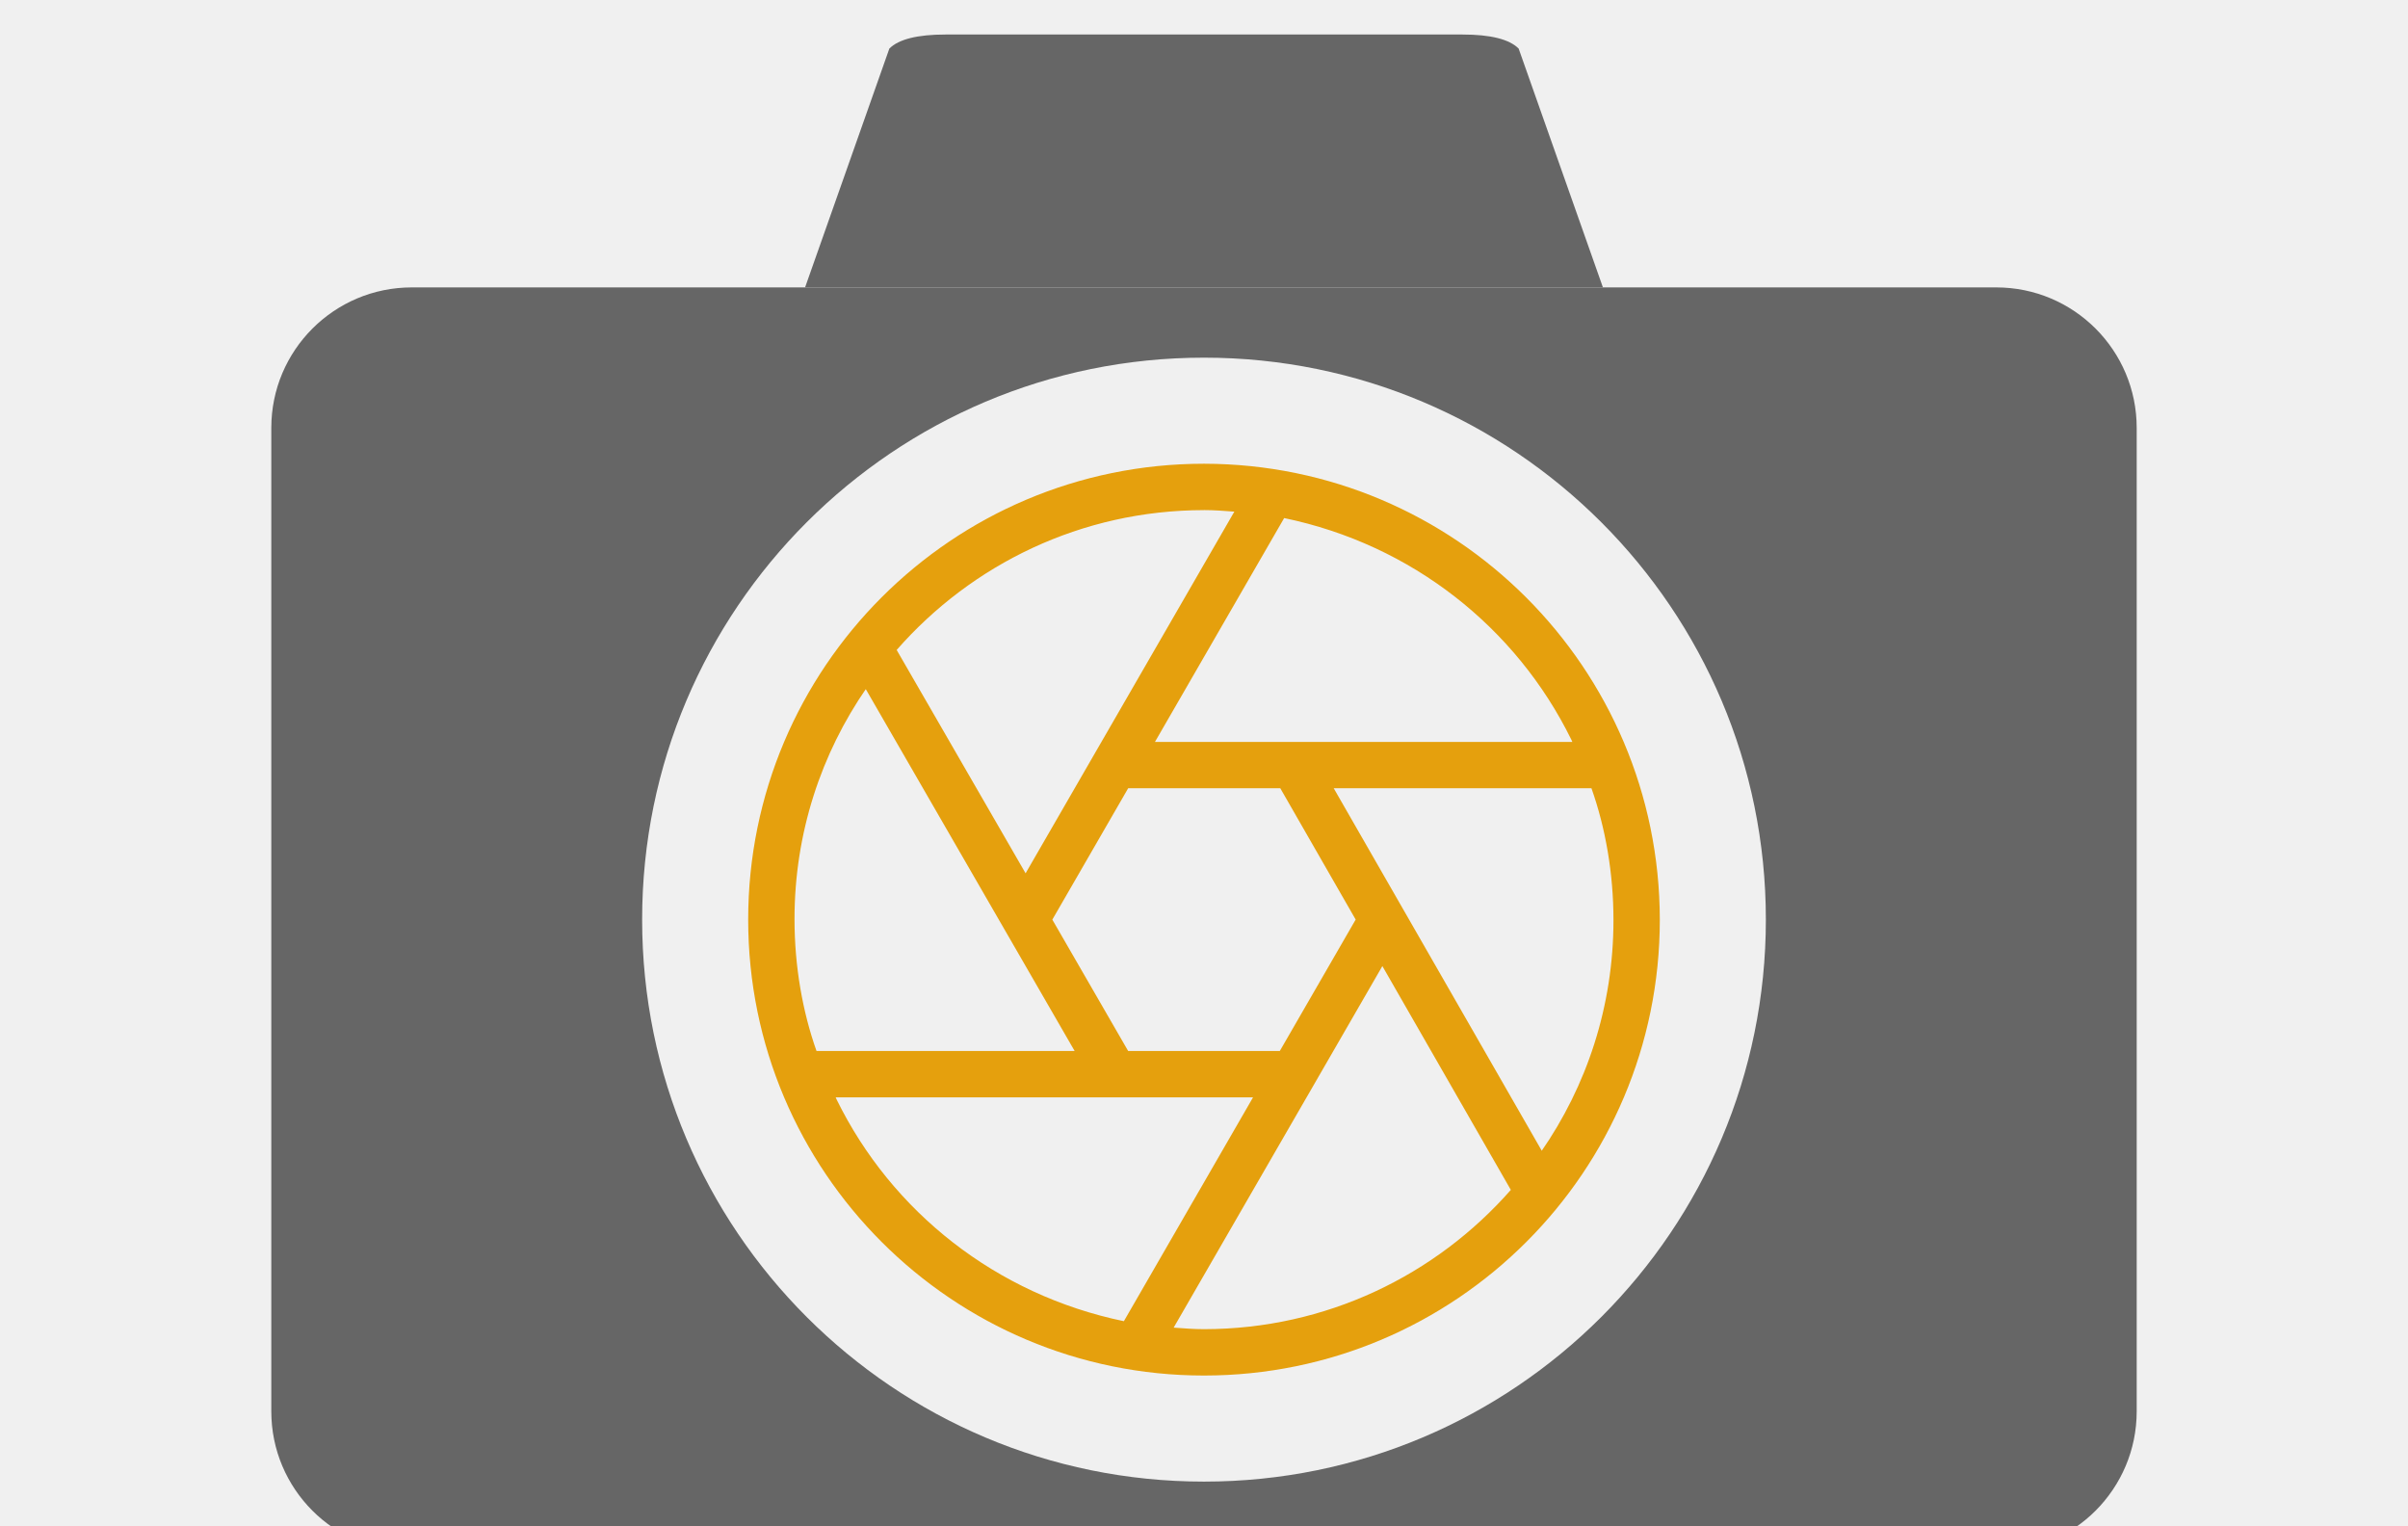
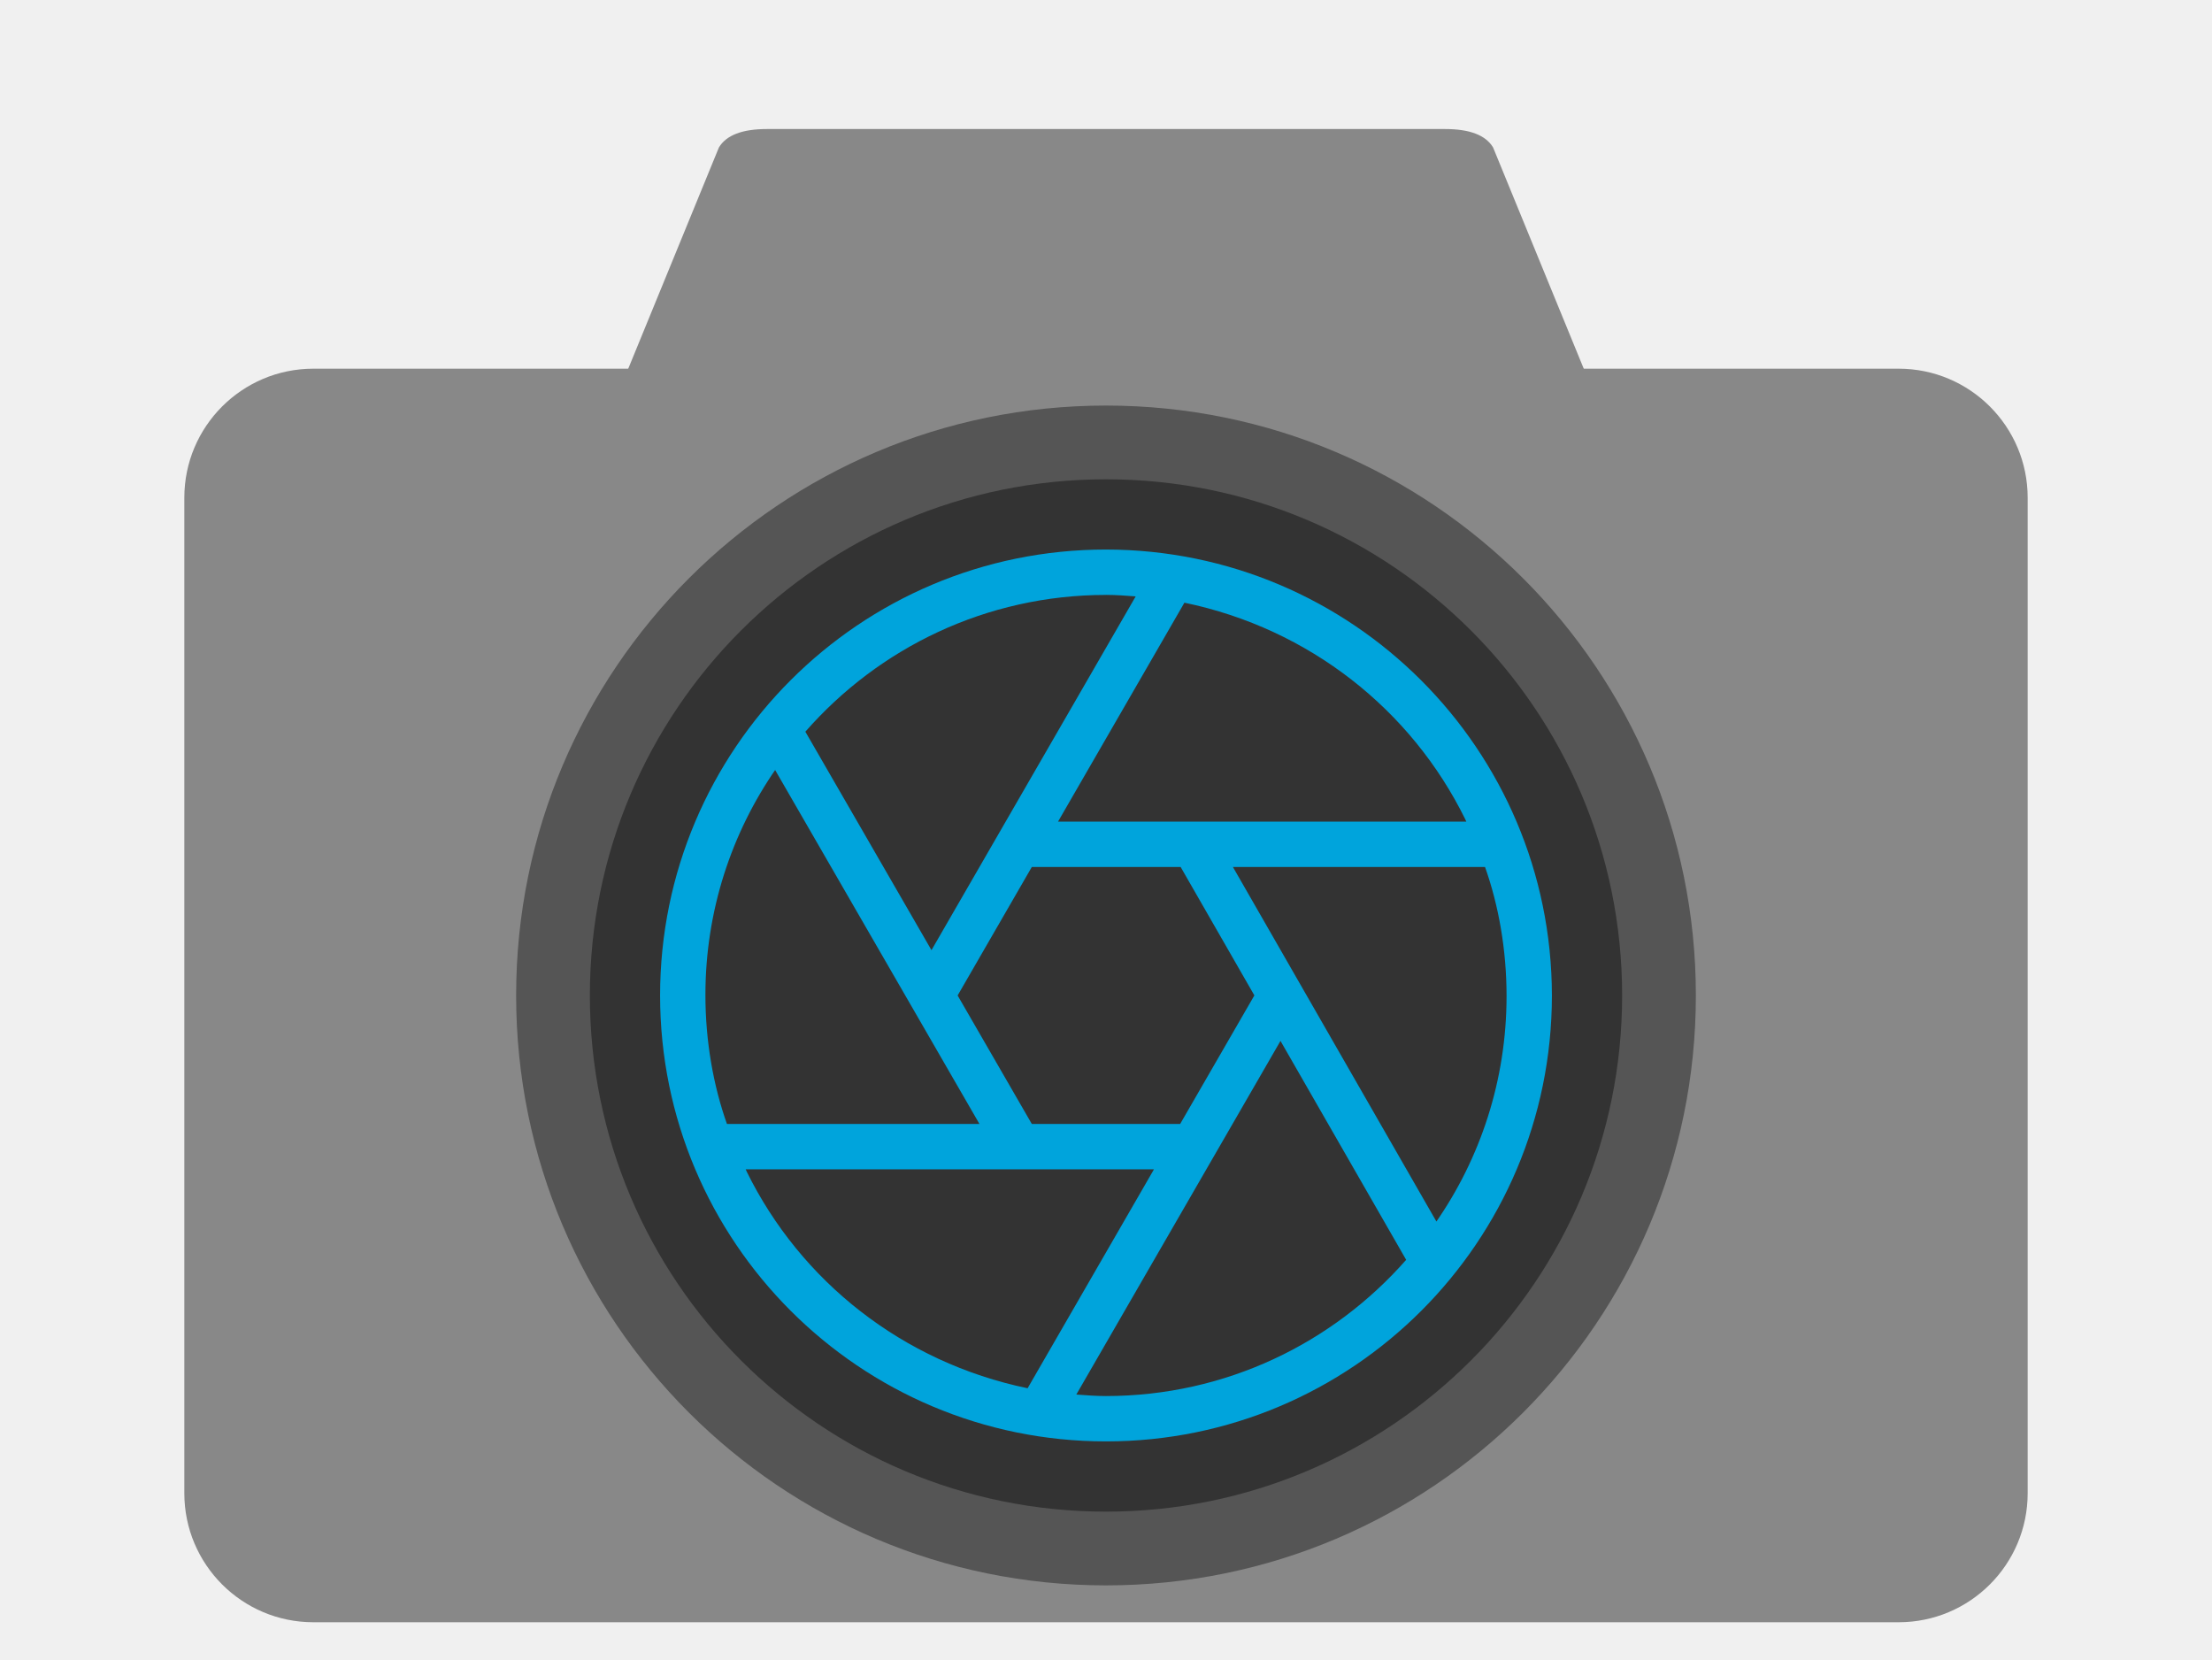
- <svg xmlns="http://www.w3.org/2000/svg" width="600" height="380" viewBox="212 320 600 380">
-   <defs>
-     <mask id="lensCutout" maskContentUnits="userSpaceOnUse">
-       <rect x="0" y="0" width="1024" height="1024" fill="white" />
-       <circle cx="512" cy="565" r="200" fill="black" />
-     </mask>
-   </defs>
-   <g transform="translate(512, 512) scale(0.7) translate(-512, -512)">
-     <g fill="#666666" mask="url(#lensCutout)">
-       <rect x="180" y="340" width="664" height="450" rx="50" ry="50" />
-       <path d="M 370 340 L 400 255 Q 405 250 420 250 L 604 250 Q 619 250 624 255 L 654 340 Z" />
-     </g>
-     <g transform="translate(512, 565) scale(11) translate(-16, -16)">
-       <path fill="#e5a00d" d="M16 1.25c-8.146 0-14.75 6.604-14.75 14.75s6.604 14.75 14.75 14.75c8.146 0 14.75-6.604 14.75-14.75v0c-0.010-8.142-6.608-14.74-14.749-14.75h-0.001zM18.453 20.25h-4.907l-2.454-4.25 2.454-4.25h4.923l2.439 4.248zM20.198 11.75h8.34c0.451 1.272 0.712 2.74 0.712 4.268 0 2.788-0.868 5.374-2.349 7.501l0.028-0.043zM27.919 10.25h-13.506l4.181-7.242c4.137 0.858 7.512 3.548 9.29 7.164l0.035 0.078zM16 2.75c0.331 0 0.656 0.026 0.982 0.050l-6.755 11.701-4.172-7.226c2.433-2.777 5.985-4.522 9.945-4.524h0zM5.056 8.544l6.758 11.706h-8.353c-0.451-1.272-0.712-2.739-0.712-4.268 0-2.78 0.863-5.358 2.335-7.482l-0.029 0.044zM4.081 21.75h13.506l-4.18 7.242c-4.138-0.858-7.513-3.548-9.291-7.164l-0.035-0.078zM16 29.25c-0.331 0-0.656-0.026-0.982-0.050l6.754-11.697 4.157 7.241c-2.432 2.766-5.977 4.503-9.929 4.506h-0z" />
-     </g>
+ <svg xmlns="http://www.w3.org/2000/svg" width="600" height="450" viewBox="212 290 600 450">
+   <rect x="262" y="390" width="500" height="340" rx="35" ry="35" fill="#888888" />
+   <path d="M 382 391 L 407 330 Q 410 325 420 325 L 604 325 Q 614 325 617 330 L 642 391 Z" fill="#888888" />
+   <circle cx="512" cy="560" r="160" fill="#555555" />
+   <circle cx="512" cy="560" r="140" fill="#333333" />
+   <g transform="translate(512, 560) scale(8.2) translate(-16, -16)">
+     <path fill="#00A4DC" d="M16 1.25c-8.146 0-14.75 6.604-14.75 14.75s6.604 14.75 14.75 14.75c8.146 0 14.75-6.604 14.75-14.75v0c-0.010-8.142-6.608-14.74-14.749-14.75h-0.001zM18.453 20.25h-4.907l-2.454-4.25 2.454-4.25h4.923l2.439 4.248zM20.198 11.75h8.34c0.451 1.272 0.712 2.74 0.712 4.268 0 2.788-0.868 5.374-2.349 7.501l0.028-0.043zM27.919 10.25h-13.506l4.181-7.242c4.137 0.858 7.512 3.548 9.29 7.164l0.035 0.078zM16 2.75c0.331 0 0.656 0.026 0.982 0.050l-6.755 11.701-4.172-7.226c2.433-2.777 5.985-4.522 9.945-4.524h0zM5.056 8.544l6.758 11.706h-8.353c-0.451-1.272-0.712-2.739-0.712-4.268 0-2.78 0.863-5.358 2.335-7.482l-0.029 0.044zM4.081 21.75h13.506l-4.18 7.242c-4.138-0.858-7.513-3.548-9.291-7.164l-0.035-0.078zM16 29.25c-0.331 0-0.656-0.026-0.982-0.050l6.754-11.697 4.157 7.241c-2.432 2.766-5.977 4.503-9.929 4.506h-0z" />
  </g>
</svg>
